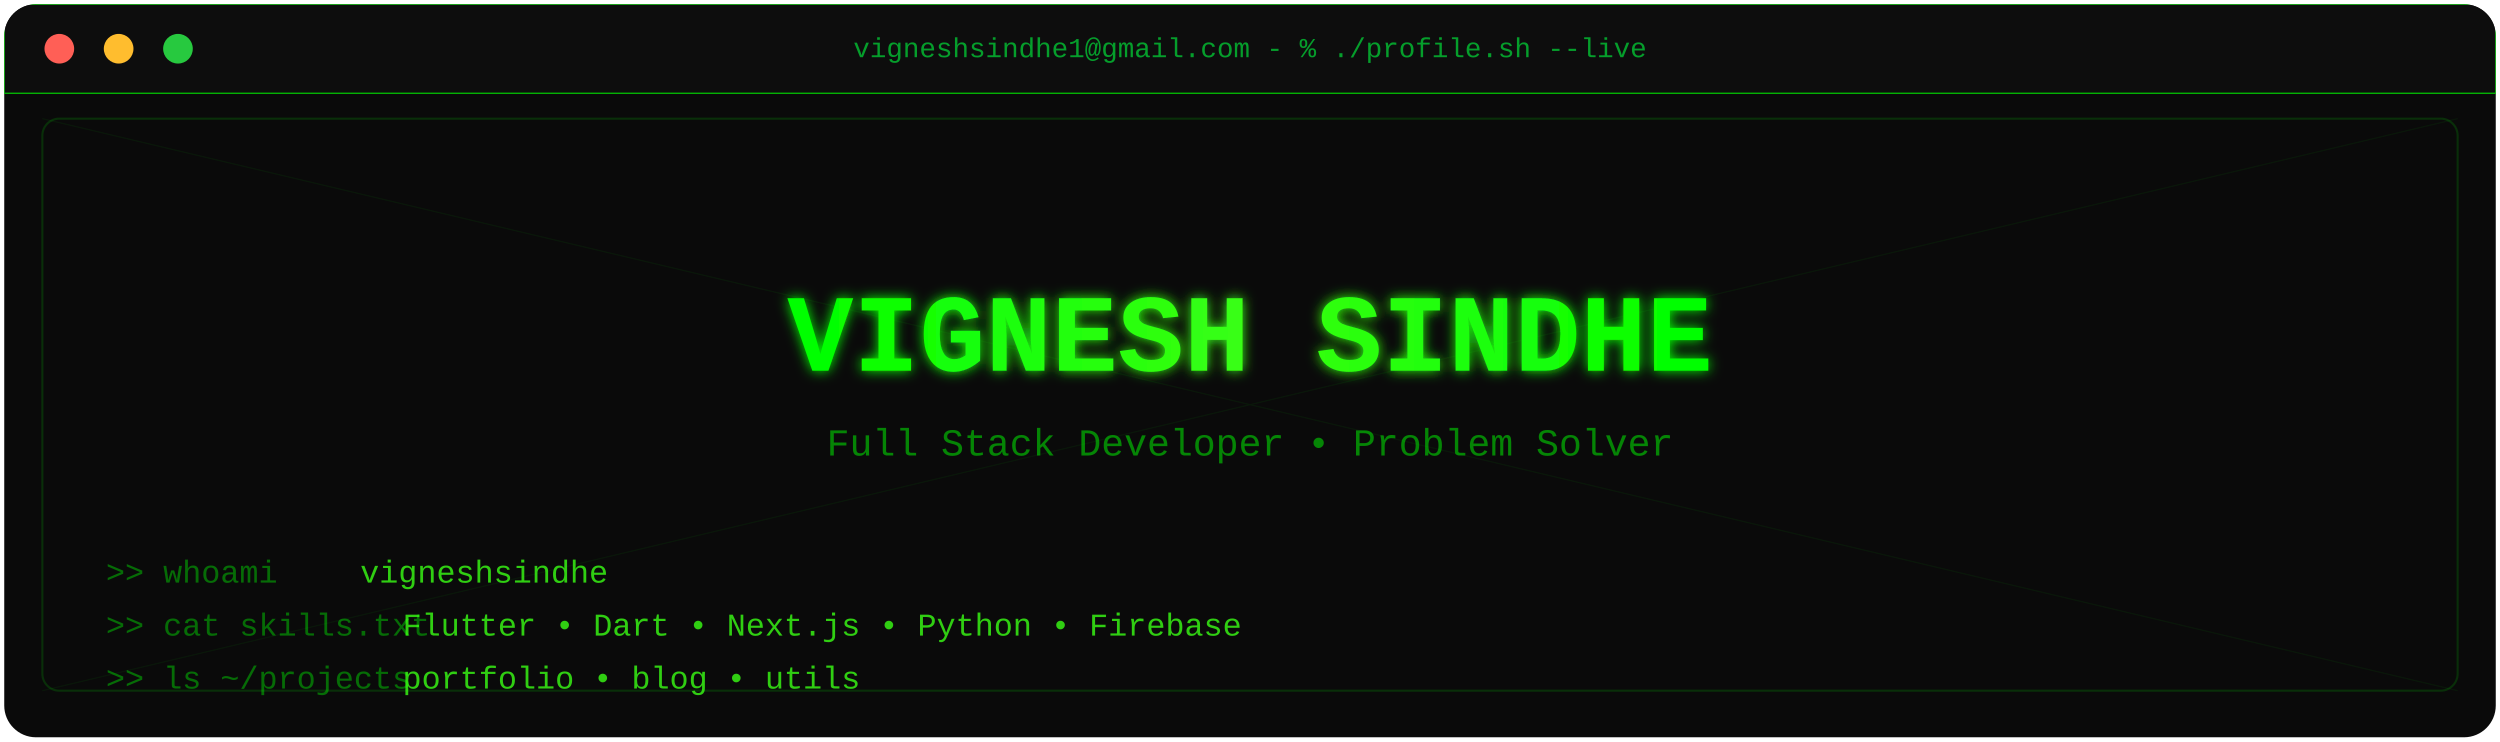
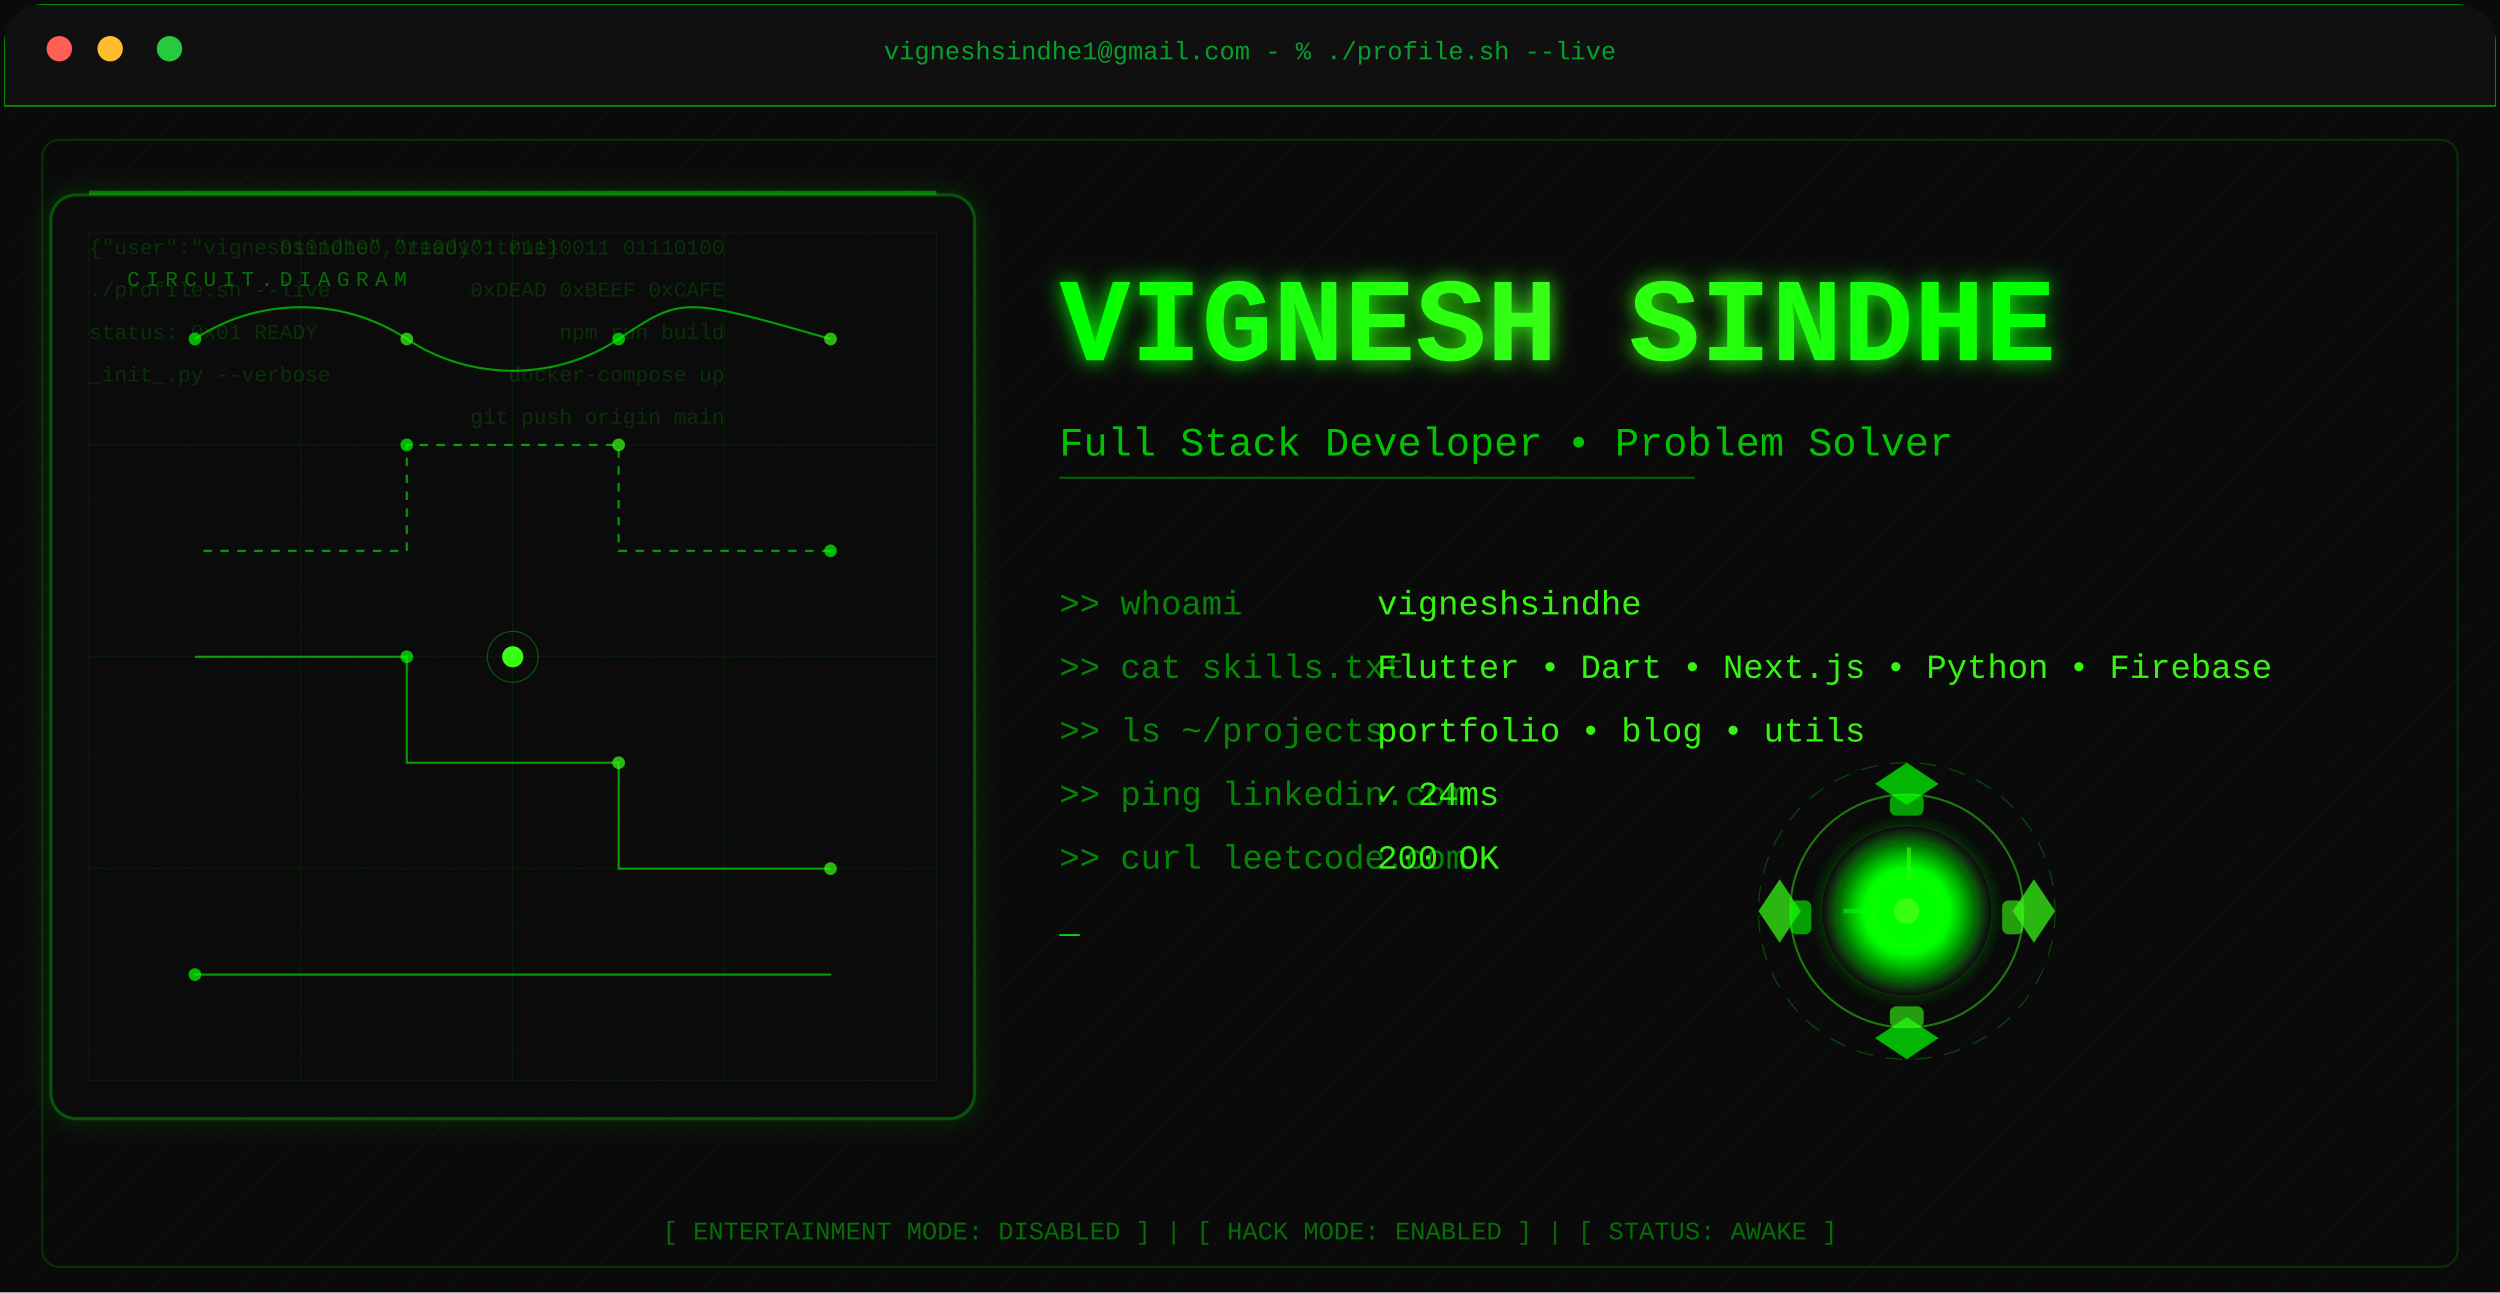
- <svg xmlns="http://www.w3.org/2000/svg" width="1180" height="350" viewBox="0 0 1180 350" font-family="ui-monospace,SFMono-Regular,Menlo,Consolas,'Liberation Mono',Monaco,monospace" role="img" aria-label="Vignesh Sindhe — profile.sh --live">
+ <svg xmlns="http://www.w3.org/2000/svg" width="1180" height="610" viewBox="0 0 1180 610" font-family="ui-monospace,SFMono-Regular,Menlo,Consolas,'Liberation Mono',Monaco,monospace" role="img" aria-label="Vignesh Sindhe - profile.sh --live">
  <defs>
    <linearGradient id="greenGradLight" x1="0" y1="0" x2="1" y2="0">
      <stop offset="0" stop-color="#00FF00">
-         <animate attributeName="stop-color" values="#00FF00;#39FF14;#00FF00" dur="6s" repeatCount="indefinite" />
+         <animate attributeName="stop-color" values="#00FF00;#39FF14;#00CC33;#00FF00" dur="6s" repeatCount="indefinite" />
      </stop>
      <stop offset="0.5" stop-color="#39FF14">
-         <animate attributeName="stop-color" values="#39FF14;#00CC33;#39FF14" dur="6s" repeatCount="indefinite" />
+         <animate attributeName="stop-color" values="#39FF14;#00FF00;#00CC33;#39FF14" dur="6s" repeatCount="indefinite" />
      </stop>
      <stop offset="1" stop-color="#00FF00">
-         <animate attributeName="stop-color" values="#00FF00;#39FF14;#00FF00" dur="6s" repeatCount="indefinite" />
+         <animate attributeName="stop-color" values="#00FF00;#39FF14;#00CC33;#00FF00" dur="6s" repeatCount="indefinite" />
      </stop>
    </linearGradient>
+     <radialGradient id="arcGradLight" cx="50%" cy="50%" r="50%">
+       <stop offset="0" stop-color="#39FF14">
+         <animate attributeName="stop-color" values="#39FF14;#00FF00;#39FF14;#00CC33;#39FF14" dur="3s" repeatCount="indefinite" />
+       </stop>
+       <stop offset="0.5" stop-color="#00FF00">
+         <animate attributeName="stop-color" values="#00FF00;#39FF14;#00FF00;#00CC33;#00FF00" dur="3s" repeatCount="indefinite" />
+       </stop>
+       <stop offset="1" stop-color="#0A0A0A" />
+     </radialGradient>
    <filter id="glowLight" x="-50%" y="-50%" width="200%" height="200%">
-       <feGaussianBlur stdDeviation="3" result="b" />
+       <feGaussianBlur stdDeviation="5" result="b" />
      <feMerge>
        <feMergeNode in="b" />
        <feMergeNode in="SourceGraphic" />
      </feMerge>
    </filter>
+     <filter id="strongGlowLight" x="-60%" y="-60%" width="220%" height="220%">
+       <feGaussianBlur stdDeviation="10" result="b" />
+       <feMerge>
+         <feMergeNode in="b" />
+         <feMergeNode in="SourceGraphic" />
+       </feMerge>
+     </filter>
+     <filter id="arcGlowLight" x="-50%" y="-50%" width="200%" height="200%">
+       <feGaussianBlur stdDeviation="6" result="blur" />
+       <feMerge>
+         <feMergeNode in="blur" />
+         <feMergeNode in="SourceGraphic" />
+       </feMerge>
+     </filter>
    <clipPath id="windowClipLight">
-       <rect x="2" y="2" width="1176" height="346" rx="15" />
+       <rect x="2" y="2" width="1176" height="606" rx="18" />
    </clipPath>
+     <clipPath id="arcClipLight">
+       <circle cx="0" cy="0" r="45" />
+     </clipPath>
+     <pattern id="diagPatternLight" x="0" y="0" width="20" height="20" patternUnits="userSpaceOnUse">
+       <path d="M-2 2 L2 -2 M0 20 L20 0" stroke="#00FF00" stroke-width="0.3" opacity="0.06" />
+     </pattern>
  </defs>
-   <rect x="2" y="2" width="1176" height="346" rx="15" fill="#0A0A0A" />
+   <rect x="0" y="0" width="1180" height="610" fill="#0A0A0A" />
  <g clip-path="url(#windowClipLight)">
-     <rect x="2" y="2" width="1176" height="42" fill="#0D0D0D" stroke="#00FF00" stroke-width="0.5" opacity="0.9" />
-     <circle cx="28" cy="23" r="7" fill="#FF5F56" />
-     <circle cx="56" cy="23" r="7" fill="#FFBD2E" />
-     <circle cx="84" cy="23" r="7" fill="#27C93F" />
-     <text x="590" y="27" text-anchor="middle" font-size="13" fill="#00FF40" opacity="0.6">vigneshsindhe1@gmail.com - % ./profile.sh --live</text>
-     <rect x="20" y="56" width="1140" height="270" fill="none" stroke="#00FF00" stroke-width="1" opacity="0.15" rx="8" />
-     <path d="M20 56 L1160 326 M1160 56 L20 326" stroke="#00FF00" stroke-width="0.5" opacity="0.06" />
-     <text x="590" y="175" text-anchor="middle" font-size="52" font-weight="700" fill="url(#greenGradLight)" filter="url(#glowLight)">VIGNESH SINDHE</text>
-     <text x="590" y="215" text-anchor="middle" font-size="18" fill="#00FF00" opacity="0.5">Full Stack Developer • Problem Solver</text>
-     <text x="50" y="275" font-size="15" fill="#00FF00" opacity="0.4">&gt;&gt; whoami</text>
-     <text x="170" y="275" font-size="15" fill="#39FF14" opacity="0.8">vigneshsindhe</text>
-     <text x="50" y="300" font-size="15" fill="#00FF00" opacity="0.4">&gt;&gt; cat skills.txt</text>
-     <text x="190" y="300" font-size="15" fill="#39FF14" opacity="0.8">Flutter • Dart • Next.js • Python • Firebase</text>
-     <text x="50" y="325" font-size="15" fill="#00FF00" opacity="0.4">&gt;&gt; ls ~/projects</text>
-     <text x="190" y="325" font-size="15" fill="#39FF14" opacity="0.8">portfolio • blog • utils</text>
+     <rect x="2" y="2" width="1176" height="606" rx="18" fill="#0A0A0A" />
+     <rect x="2" y="2" width="1176" height="48" fill="#111111" stroke="#00FF00" stroke-width="0.5" opacity="0.9" />
+     <circle cx="28" cy="23" r="6" fill="#FF5F56" />
+     <circle cx="52" cy="23" r="6" fill="#FFBD2E" />
+     <circle cx="80" cy="23" r="6" fill="#27C93F" />
+     <text x="590" y="28" text-anchor="middle" font-size="12" fill="#00FF40" opacity="0.6">vigneshsindhe1@gmail.com - % ./profile.sh --live</text>
+     <rect x="2" y="50" width="1176" height="558" fill="url(#diagPatternLight)" />
+     <rect x="20" y="66" width="1140" height="532" fill="none" stroke="#00FF00" stroke-width="1" opacity="0.15" rx="8" />
+     <g transform="translate(42, 110)">
+       <rect x="-18" y="-18" width="436" height="436" rx="12" fill="#0A0A0A" stroke="#00FF00" stroke-width="1.5" opacity="0.3" filter="url(#glowLight)" />
+       <g stroke="#00FF00" stroke-width="0.3" opacity="0.12">
+         <line x1="0" y1="0" x2="400" y2="0" />
+         <line x1="0" y1="400" x2="400" y2="400" />
+         <line x1="0" y1="0" x2="0" y2="400" />
+         <line x1="400" y1="0" x2="400" y2="400" />
+         <line x1="0" y1="0" x2="400" y2="400" stroke-dasharray="4,4" opacity="0.06" />
+         <line x1="400" y1="0" x2="0" y2="400" stroke-dasharray="4,4" opacity="0.06" />
+         <line x1="100" y1="0" x2="100" y2="400" />
+         <line x1="200" y1="0" x2="200" y2="400" />
+         <line x1="300" y1="0" x2="300" y2="400" />
+         <line x1="0" y1="100" x2="400" y2="100" />
+         <line x1="0" y1="200" x2="400" y2="200" />
+         <line x1="0" y1="300" x2="400" y2="300" />
+       </g>
+       <g stroke="#00FF00" stroke-width="1" fill="none" opacity="0.6">
+         <path d="M50 50 C80 30,120 30,150 50 S220 70,250 50,280 30,350 50">
+           <animate attributeName="stroke-width" values="1;3;1" dur="5s" repeatCount="indefinite" begin="0.5s" />
+           <animate attributeName="opacity" values="0.3;0.8;0.3" dur="5s" repeatCount="indefinite" begin="0.5s" />
+         </path>
+         <path d="M50 200 L150 200 L150 250 L250 250 L250 300 L350 300">
+           <animate attributeName="stroke-width" values="1;3;1" dur="5s" repeatCount="indefinite" begin="1.5s" />
+           <animate attributeName="opacity" values="0.3;0.8;0.3" dur="5s" repeatCount="indefinite" begin="1.5s" />
+         </path>
+         <path d="M350 150 L250 150 L250 100 L150 100 L150 150 L50 150" stroke-dasharray="4,4">
+           <animate attributeName="stroke-dashoffset" values="0;20;0" dur="6s" repeatCount="indefinite" />
+         </path>
+         <path d="M50 350 L350 350" stroke-linecap="round">
+           <animate attributeName="stroke-width" values="0;2;0" dur="3s" repeatCount="indefinite" begin="2s" />
+         </path>
+       </g>
+       <g>
+         <circle cx="50" cy="50" r="3" fill="#00FF00" opacity="0.7">
+           <animate attributeName="r" values="2;6;2" dur="3s" repeatCount="indefinite" />
+           <animate attributeName="opacity" values="0.4;1;0.4" dur="3s" repeatCount="indefinite" />
+         </circle>
+         <circle cx="150" cy="50" r="3" fill="#39FF14" opacity="0.7">
+           <animate attributeName="r" values="2;6;2" dur="3s" repeatCount="indefinite" begin="0.4s" />
+           <animate attributeName="opacity" values="0.4;1;0.4" dur="3s" repeatCount="indefinite" begin="0.4s" />
+         </circle>
+         <circle cx="250" cy="50" r="3" fill="#00FF00" opacity="0.7">
+           <animate attributeName="r" values="2;6;2" dur="3s" repeatCount="indefinite" begin="0.8s" />
+           <animate attributeName="opacity" values="0.4;1;0.4" dur="3s" repeatCount="indefinite" begin="0.8s" />
+         </circle>
+         <circle cx="350" cy="50" r="3" fill="#39FF14" opacity="0.7">
+           <animate attributeName="r" values="2;6;2" dur="3s" repeatCount="indefinite" begin="1.2s" />
+           <animate attributeName="opacity" values="0.4;1;0.4" dur="3s" repeatCount="indefinite" begin="1.2s" />
+         </circle>
+         <circle cx="150" cy="100" r="3" fill="#00FF00" opacity="0.7">
+           <animate attributeName="r" values="2;6;2" dur="3s" repeatCount="indefinite" begin="0.6s" />
+           <animate attributeName="opacity" values="0.4;1;0.4" dur="3s" repeatCount="indefinite" begin="0.6s" />
+         </circle>
+         <circle cx="250" cy="100" r="3" fill="#39FF14" opacity="0.7">
+           <animate attributeName="r" values="2;6;2" dur="3s" repeatCount="indefinite" begin="1s" />
+           <animate attributeName="opacity" values="0.4;1;0.4" dur="3s" repeatCount="indefinite" begin="1s" />
+         </circle>
+         <circle cx="150" cy="200" r="3" fill="#00FF00" opacity="0.7">
+           <animate attributeName="r" values="2;6;2" dur="3s" repeatCount="indefinite" begin="1.4s" />
+           <animate attributeName="opacity" values="0.4;1;0.4" dur="3s" repeatCount="indefinite" begin="1.4s" />
+         </circle>
+         <circle cx="250" cy="250" r="3" fill="#39FF14" opacity="0.7">
+           <animate attributeName="r" values="2;6;2" dur="3s" repeatCount="indefinite" begin="1.8s" />
+           <animate attributeName="opacity" values="0.4;1;0.4" dur="3s" repeatCount="indefinite" begin="1.8s" />
+         </circle>
+         <circle cx="350" cy="150" r="3" fill="#00FF00" opacity="0.7">
+           <animate attributeName="r" values="2;6;2" dur="3s" repeatCount="indefinite" begin="2.2s" />
+           <animate attributeName="opacity" values="0.4;1;0.4" dur="3s" repeatCount="indefinite" begin="2.2s" />
+         </circle>
+         <circle cx="350" cy="300" r="3" fill="#39FF14" opacity="0.7">
+           <animate attributeName="r" values="2;6;2" dur="3s" repeatCount="indefinite" begin="2.6s" />
+           <animate attributeName="opacity" values="0.4;1;0.4" dur="3s" repeatCount="indefinite" begin="2.6s" />
+         </circle>
+         <circle cx="50" cy="350" r="3" fill="#00FF00" opacity="0.7">
+           <animate attributeName="r" values="2;6;2" dur="3s" repeatCount="indefinite" begin="3s" />
+           <animate attributeName="opacity" values="0.4;1;0.4" dur="3s" repeatCount="indefinite" begin="3s" />
+         </circle>
+         <circle cx="200" cy="200" r="5" fill="#39FF14">
+           <animate attributeName="r" values="4;8;4" dur="4s" repeatCount="indefinite" begin="0.3s" />
+           <animate attributeName="opacity" values="0.6;1;0.6" dur="4s" repeatCount="indefinite" begin="0.3s" />
+         </circle>
+         <circle cx="200" cy="200" r="12" fill="none" stroke="#00FF00" stroke-width="0.5" opacity="0.35">
+           <animate attributeName="r" values="10;16;10" dur="4s" repeatCount="indefinite" begin="0.3s" />
+           <animate attributeName="opacity" values="0.2;0.5;0.2" dur="4s" repeatCount="indefinite" begin="0.3s" />
+         </circle>
+       </g>
+       <g font-size="10" opacity="0.15">
+         <text x="0" y="10" fill="#00FF00">{"user":"vigneshsindhe","ready":true}</text>
+         <text x="0" y="30" fill="#00FF00">./profile.sh --live</text>
+         <text x="0" y="50" fill="#00FF00">status: 0x01 READY</text>
+         <text x="0" y="70" fill="#00FF00">_init_.py --verbose</text>
+       </g>
+       <g font-size="10" opacity="0.15">
+         <text x="300" y="10" fill="#00FF00" text-anchor="end">01010100 01100101 01110011 01110100</text>
+         <text x="300" y="30" fill="#00FF00" text-anchor="end">0xDEAD 0xBEEF 0xCAFE</text>
+         <text x="300" y="50" fill="#00FF00" text-anchor="end">npm run build</text>
+         <text x="300" y="70" fill="#00FF00" text-anchor="end">docker-compose up</text>
+         <text x="300" y="90" fill="#00FF00" text-anchor="end">git push origin main</text>
+       </g>
+       <rect x="0" y="-20" width="400" height="2" fill="#00FF00" opacity="0.4" filter="url(#strongGlowLight)">
+         <animate attributeName="y" values="-20;400;-20" dur="10s" repeatCount="indefinite" />
+         <animate attributeName="opacity" values="0;0.6;0" dur="10s" repeatCount="indefinite" />
+       </rect>
+       <text x="18" y="25" font-size="10" letter-spacing="3" fill="#00FF00" opacity="0.4">CIRCUIT.DIAGRAM</text>
+     </g>
+     <g transform="translate(500, 170)">
+       <text x="0" y="0" font-size="56" font-weight="700" fill="url(#greenGradLight)" filter="url(#glowLight)">VIGNESH SINDHE</text>
+       <text x="0" y="45" font-size="19" fill="#00FF00" opacity="0.75">Full Stack Developer • Problem Solver</text>
+       <rect x="0" y="55" width="300" height="1" fill="#00FF00" opacity="0.35">
+         <animate attributeName="width" values="0;300;0" dur="8s" repeatCount="indefinite" />
+         <animate attributeName="opacity" values="0;0.5;0" dur="8s" repeatCount="indefinite" />
+       </rect>
+       <text x="0" y="120" font-size="16" fill="#00FF00" opacity="0.5">&gt;&gt; whoami</text>
+       <text x="150" y="120" font-size="16" fill="#39FF14" opacity="0.95">vigneshsindhe</text>
+       <text x="0" y="150" font-size="16" fill="#00FF00" opacity="0.5">&gt;&gt; cat skills.txt</text>
+       <text x="150" y="150" font-size="16" fill="#39FF14" opacity="0.95">Flutter • Dart • Next.js • Python • Firebase</text>
+       <text x="0" y="180" font-size="16" fill="#00FF00" opacity="0.5">&gt;&gt; ls ~/projects</text>
+       <text x="150" y="180" font-size="16" fill="#39FF14" opacity="0.95">portfolio • blog • utils</text>
+       <text x="0" y="210" font-size="16" fill="#00FF00" opacity="0.5">&gt;&gt; ping linkedin.com</text>
+       <text x="150" y="210" font-size="16" fill="#39FF14" opacity="0.95">✓ 24ms</text>
+       <text x="0" y="240" font-size="16" fill="#00FF00" opacity="0.5">&gt;&gt; curl leetcode.com</text>
+       <text x="150" y="240" font-size="16" fill="#39FF14" opacity="0.95">200 OK</text>
+       <text x="0" y="270" font-size="16" fill="#00FF00">
+         <animate attributeName="opacity" values="1;0;1" dur="1.5s" repeatCount="indefinite" />_</text>
+     </g>
+     <g transform="translate(900, 430)">
+       <g>
+         <animateTransform attributeName="transform" type="rotate" from="0 0 0" to="360 0 0" dur="30s" repeatCount="indefinite" />
+         <path d="M0 -70 L15 -60 L0 -50 L-15 -60 Z" fill="#00FF00" opacity="0.7" />
+         <path d="M70 0 L60 15 L50 0 L60 -15 Z" fill="#39FF14" opacity="0.7" />
+         <path d="M0 70 L15 60 L0 50 L-15 60 Z" fill="#00FF00" opacity="0.7" />
+         <path d="M-70 0 L-60 15 L-50 0 L-60 -15 Z" fill="#39FF14" opacity="0.7" />
+         <circle cx="0" cy="0" r="70" fill="none" stroke="#00FF00" stroke-width="0.5" stroke-dasharray="8,6" opacity="0.3">
+           <animate attributeName="stroke-dasharray" values="8,6;1,15;8,6" dur="8s" repeatCount="indefinite" />
+         </circle>
+       </g>
+       <g>
+         <animateTransform attributeName="transform" type="rotate" from="360 0 0" to="0 0 0" dur="20s" repeatCount="indefinite" />
+         <circle cx="0" cy="0" r="55" fill="none" stroke="#39FF14" stroke-width="1" opacity="0.45" />
+         <rect x="-8" y="-55" width="16" height="10" rx="3" fill="#00FF00" opacity="0.6" />
+         <rect x="-8" y="45" width="16" height="10" rx="3" fill="#39FF14" opacity="0.6" />
+         <rect x="-55" y="-5" width="10" height="16" rx="3" fill="#00FF00" opacity="0.6" />
+         <rect x="45" y="-5" width="10" height="16" rx="3" fill="#39FF14" opacity="0.6" />
+       </g>
+       <g>
+         <circle cx="0" cy="0" r="40" fill="url(#arcGradLight)" filter="url(#arcGlowLight)" clip-path="url(#arcClipLight)">
+           <animate attributeName="r" values="38;42;38" dur="2s" repeatCount="indefinite" />
+         </circle>
+         <g>
+           <animateTransform attributeName="transform" type="rotate" from="0 0 0" to="360 0 0" dur="5s" repeatCount="indefinite" />
+           <rect x="-30" y="-1" width="30" height="2" fill="#00FF00" opacity="0.6" />
+           <rect x="0" y="-30" width="2" height="30" fill="#39FF14" opacity="0.6" />
+         </g>
+         <circle cx="0" cy="0" r="15" fill="#00FF00" filter="url(#strongGlowLight)">
+           <animate attributeName="r" values="13;17;13" dur="1.5s" repeatCount="indefinite" />
+           <animate attributeName="opacity" values="0.7;1;0.7" dur="1.5s" repeatCount="indefinite" />
+         </circle>
+         <circle cx="0" cy="0" r="6" fill="#39FF14">
+           <animate attributeName="r" values="5;8;5" dur="1.5s" repeatCount="indefinite" />
+         </circle>
+       </g>
+       <g transform="translate(-120, 95)">
+         <path d="M30 0 C60 -10,90 5,120 0 C140 -8,160 8,180 0" fill="none" stroke="#39FF14" stroke-width="2.5" stroke-linecap="round" filter="url(#glowLight)" stroke-dasharray="250" stroke-dashoffset="250">
+           <animate attributeName="stroke-dashoffset" values="250;0" dur="4s" fill="freeze" calcMode="spline" keyTimes="0;1" keySplines=".25 .1 .25 1" />
+         </path>
+         <path d="M30 0 C60 -10,90 5,120 0 C140 -8,160 8,180 0" fill="none" stroke="#00FF00" stroke-width="8" stroke-linecap="round" opacity="0.2" stroke-dasharray="250" stroke-dashoffset="250">
+           <animate attributeName="stroke-dashoffset" values="250;0" dur="4s" fill="freeze" calcMode="spline" keyTimes="0;1" keySplines=".25 .1 .25 1" />
+         </path>
+         <text x="0" y="28" font-size="14" fill="#00FF00" opacity="0">
+           <animate attributeName="opacity" values="0;0.85" dur="0.8s" begin="4s" fill="freeze" />- Vignesh Sindhe | @vigneshsindhe</text>
+       </g>
+     </g>
+     <text x="590" y="585" text-anchor="middle" font-size="12" fill="#00FF00" opacity="0.4">
+       <animate attributeName="opacity" values="0.4;0.75;0.4" dur="4s" repeatCount="indefinite" />[ ENTERTAINMENT MODE: DISABLED ] | [ HACK MODE: ENABLED ] | [ STATUS: AWAKE ]</text>
  </g>
</svg>
